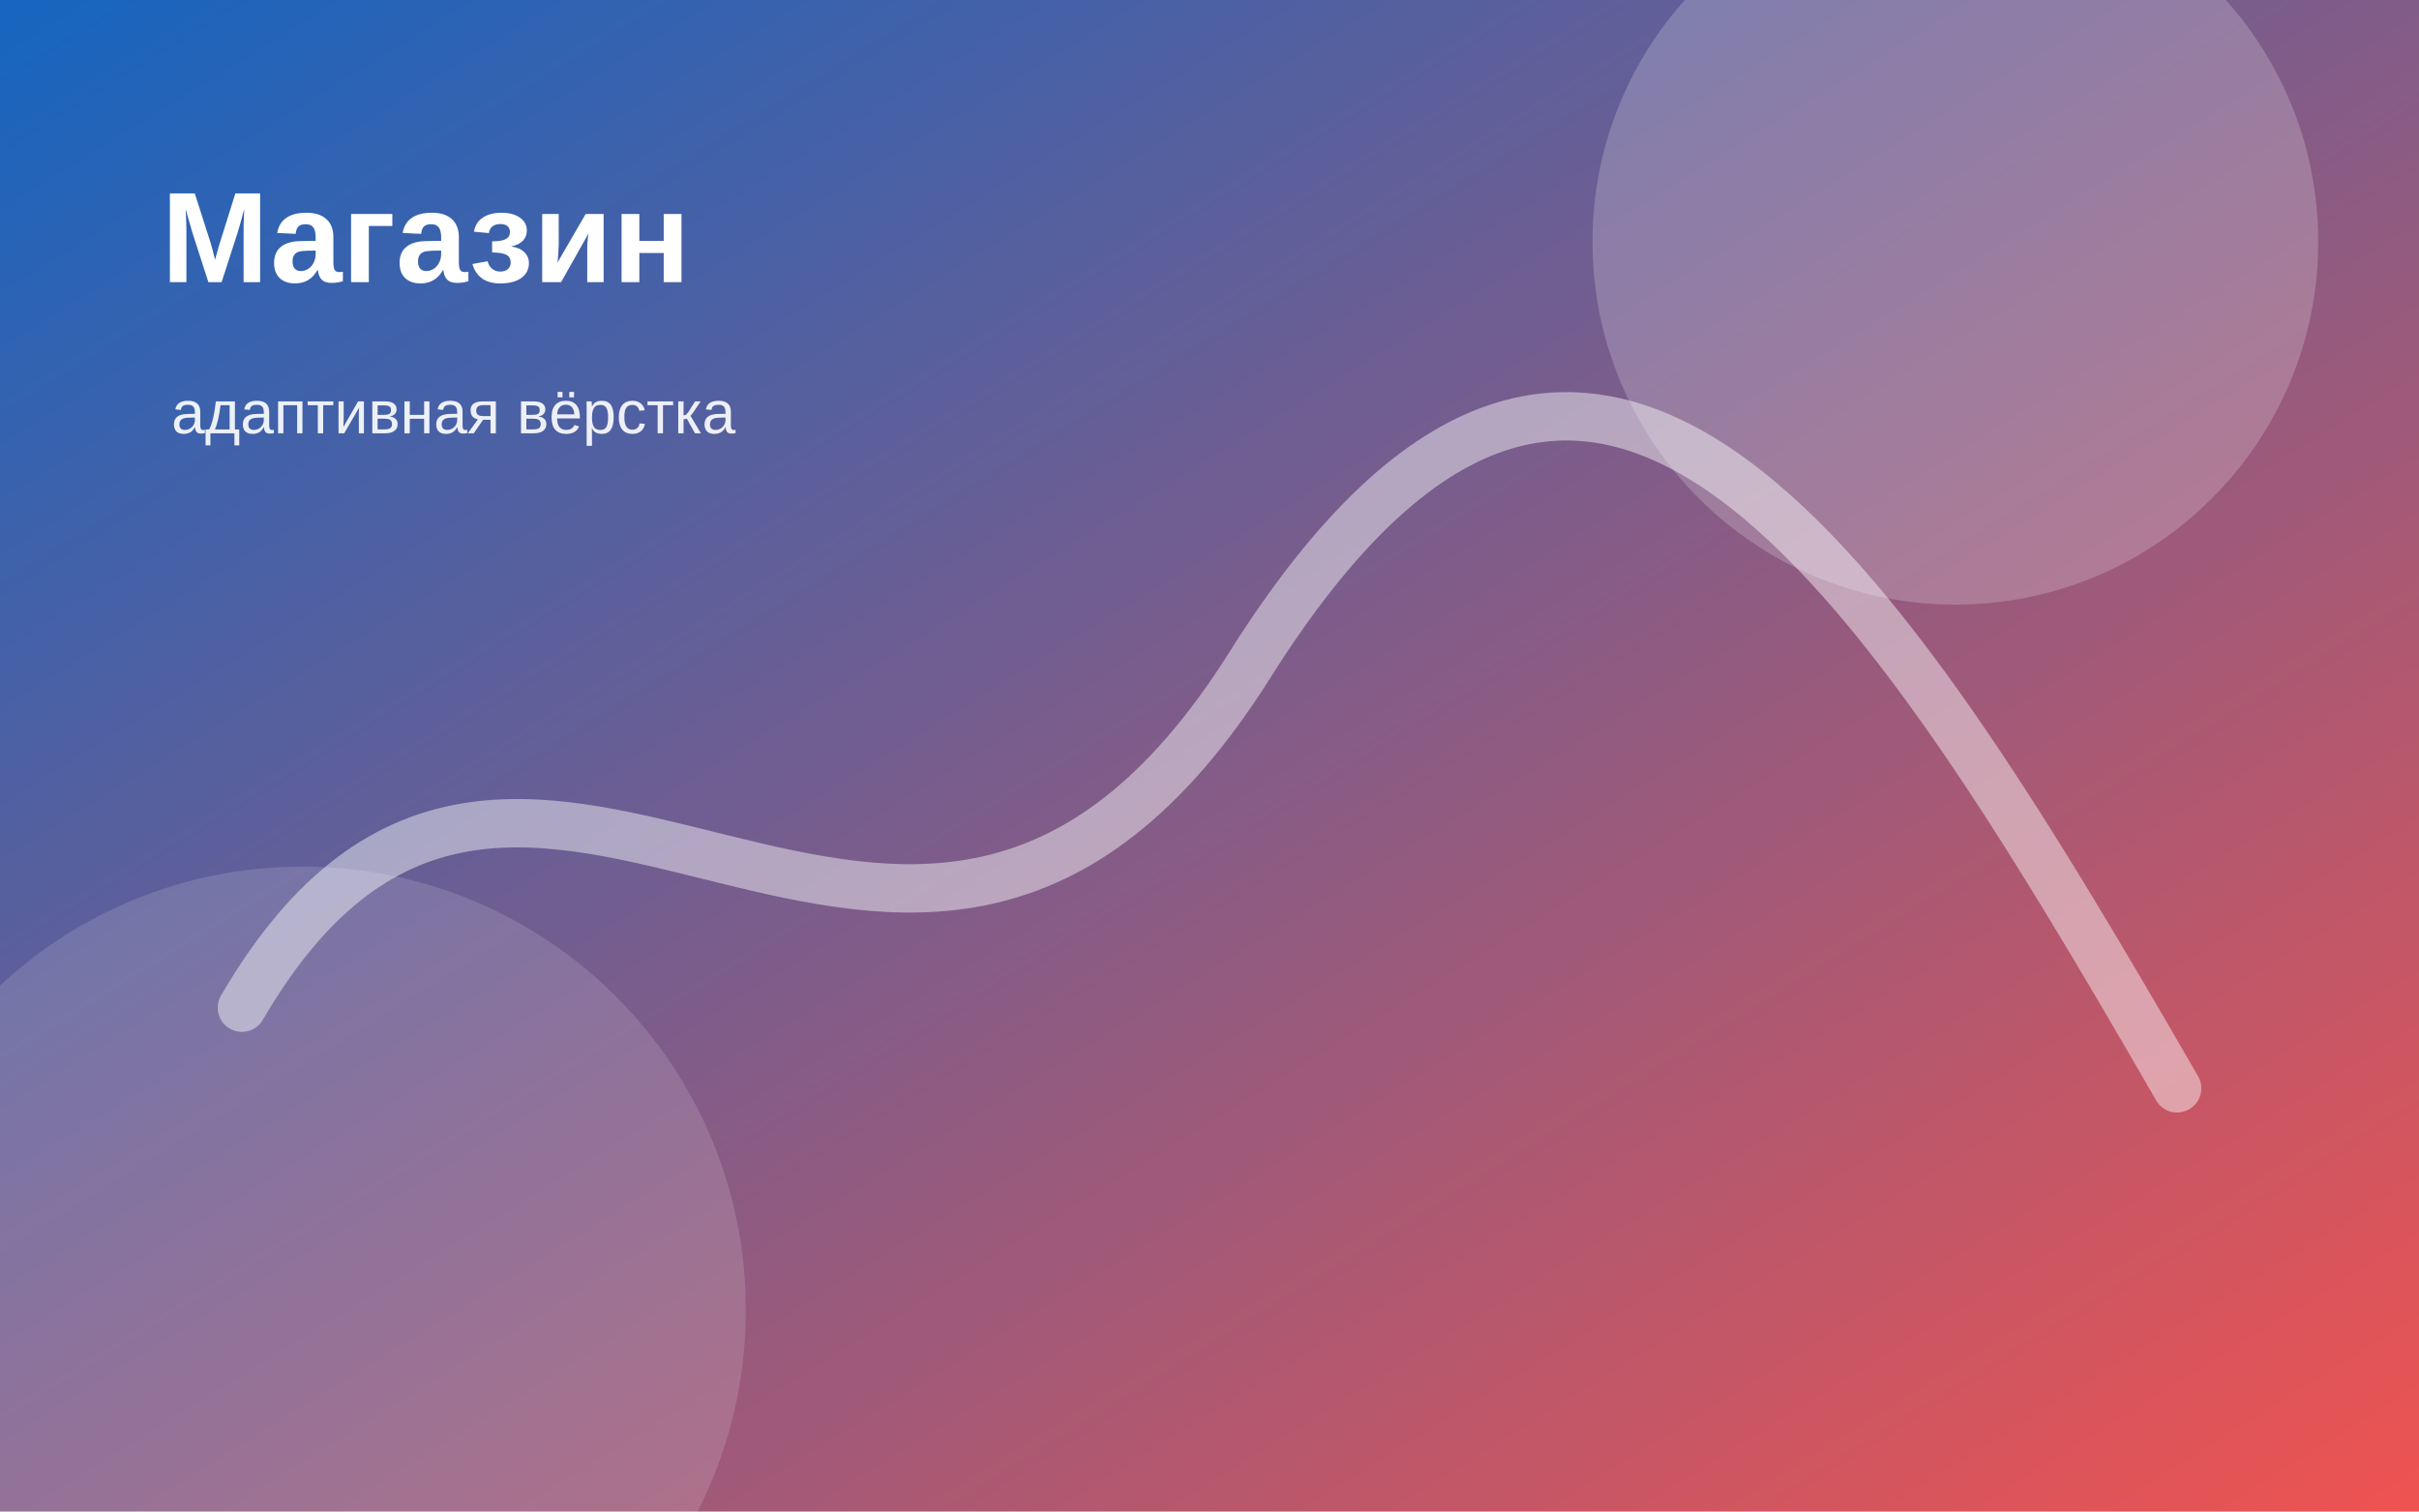
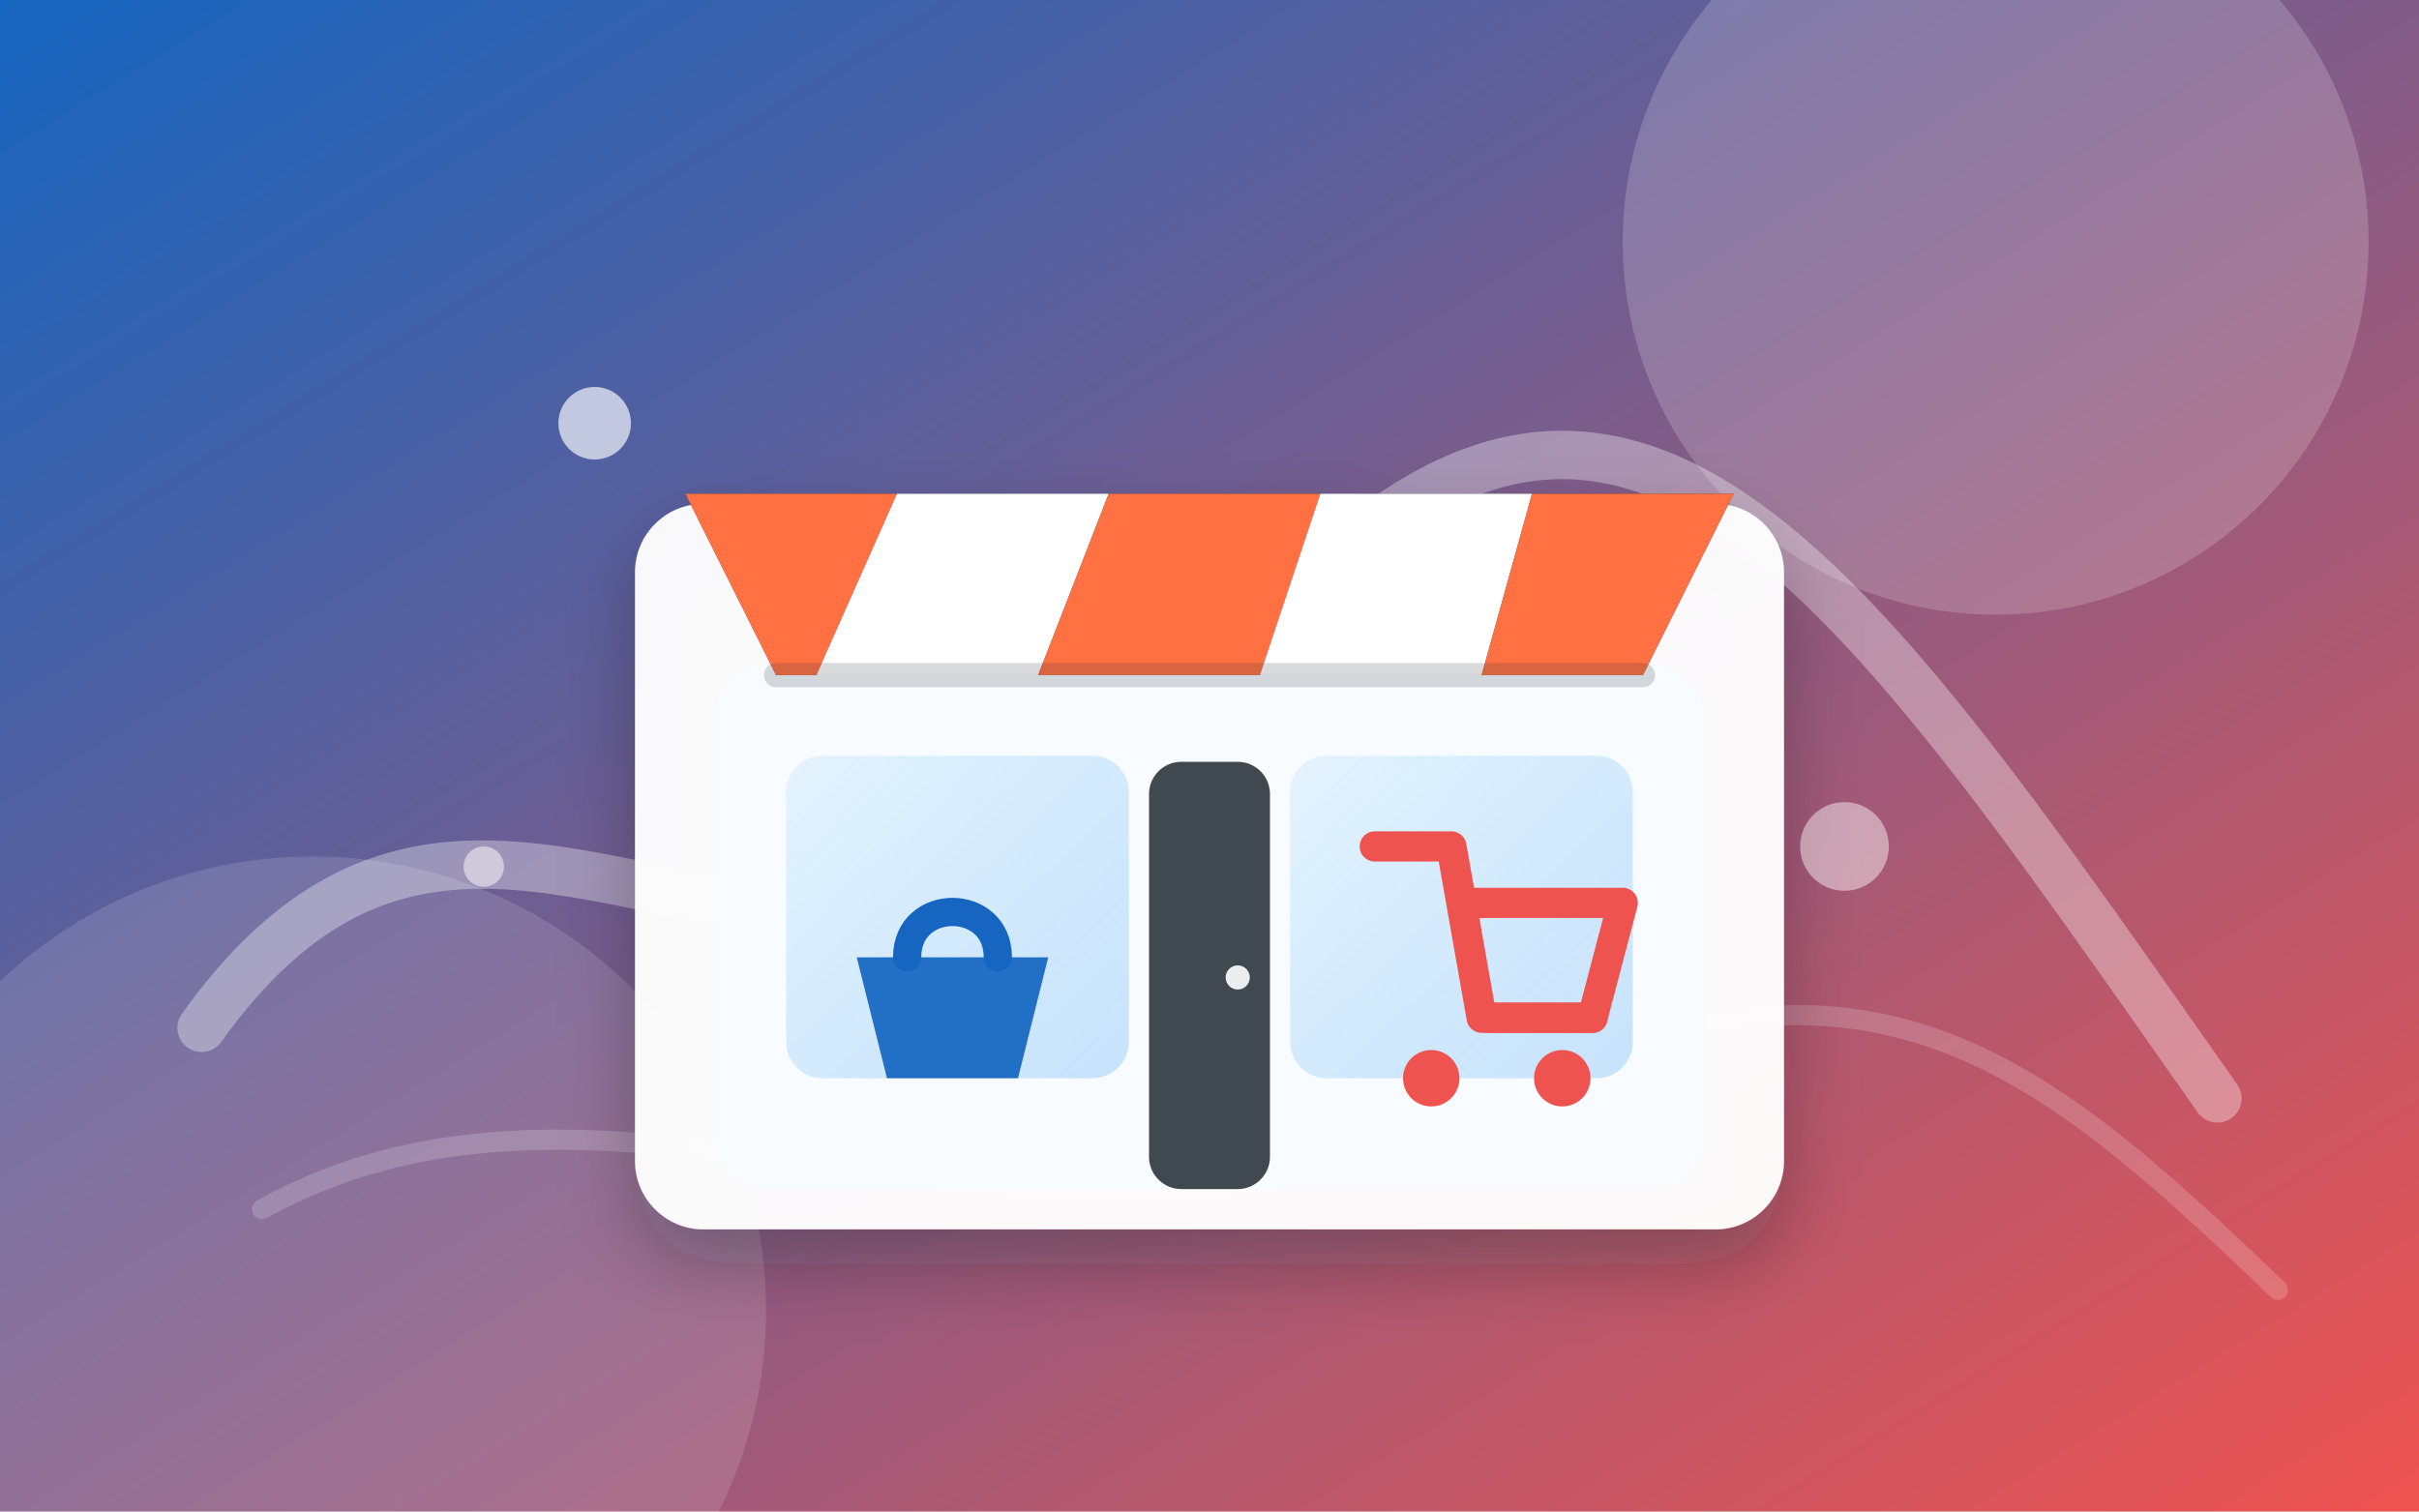
- <svg xmlns="http://www.w3.org/2000/svg" viewBox="0 0 1200 750">
+ <svg xmlns="http://www.w3.org/2000/svg" viewBox="0 0 1200 750" role="img" aria-label="Иллюстрация магазина">
  <defs>
-     <linearGradient id="g" x1="0" x2="1" y1="0" y2="1">
+     <linearGradient id="bg" x1="0" x2="1" y1="0" y2="1">
      <stop stop-color="#1565c0" />
      <stop offset="1" stop-color="#ef5350" />
    </linearGradient>
+     <linearGradient id="glass" x1="0" x2="1" y1="0" y2="1">
+       <stop stop-color="#e3f2fd" stop-opacity=".95" />
+       <stop offset="1" stop-color="#bbdefb" stop-opacity=".82" />
+     </linearGradient>
+     <filter id="shadow" x="-20%" y="-20%" width="140%" height="140%">
+       <feDropShadow dx="0" dy="18" stdDeviation="18" flood-color="#0d1b2a" flood-opacity=".28" />
+     </filter>
  </defs>
-   <rect width="1200" height="750" fill="url(#g)" />
-   <circle cx="970" cy="120" r="180" fill="rgba(255,255,255,.2)" />
-   <circle cx="150" cy="650" r="220" fill="rgba(255,255,255,.14)" />
-   <path d="M120 500 C260 260 450 600 620 330 S930 280 1080 540" fill="none" stroke="white" stroke-width="24" stroke-linecap="round" opacity=".45" />
-   <text x="80" y="140" font-family="Arial" font-size="64" font-weight="700" fill="white">Магазин</text>
-   <text x="85" y="215" font-family="Arial" font-size="30" fill="white" opacity=".9">адаптивная вёрстка</text>
+   <rect width="1200" height="750" fill="url(#bg)" />
+   <circle cx="990" cy="120" r="185" fill="#fff" opacity=".18" />
+   <circle cx="155" cy="650" r="225" fill="#fff" opacity=".13" />
+   <path d="M100 510 C250 300 405 595 600 345 S910 275 1100 545" fill="none" stroke="#fff" stroke-width="24" stroke-linecap="round" opacity=".34" />
+   <path d="M130 600 C310 500 520 660 720 555 S1005 520 1130 640" fill="none" stroke="#fff" stroke-width="10" stroke-linecap="round" opacity=".18" />
+   <g filter="url(#shadow)">
+     <rect x="315" y="250" width="570" height="360" rx="34" fill="#fff" opacity=".96" />
+     <rect x="355" y="330" width="490" height="260" rx="24" fill="#f8fbff" />
+     <path d="M340 245 H860 L815 335 H385 Z" fill="#263238" opacity=".9" />
+     <path d="M340 245 H445 L405 335 H385 Z" fill="#ff7043" />
+     <path d="M445 245 H550 L515 335 H405 Z" fill="#ffffff" />
+     <path d="M550 245 H655 L625 335 H515 Z" fill="#ff7043" />
+     <path d="M655 245 H760 L735 335 H625 Z" fill="#ffffff" />
+     <path d="M760 245 H860 L815 335 H735 Z" fill="#ff7043" />
+     <path d="M385 335 H815" stroke="#263238" stroke-width="12" stroke-linecap="round" opacity=".18" />
+     <rect x="390" y="375" width="170" height="160" rx="18" fill="url(#glass)" />
+     <rect x="640" y="375" width="170" height="160" rx="18" fill="url(#glass)" />
+     <rect x="570" y="378" width="60" height="212" rx="16" fill="#263238" opacity=".88" />
+     <circle cx="614" cy="485" r="6" fill="#fff" opacity=".9" />
+     <path d="M425 475 H520 L505 535 H440 Z" fill="#1565c0" opacity=".92" />
+     <path d="M450 475 C450 445 495 445 495 475" fill="none" stroke="#1565c0" stroke-width="14" stroke-linecap="round" />
+     <circle cx="710" cy="535" r="14" fill="#ef5350" />
+     <circle cx="775" cy="535" r="14" fill="#ef5350" />
+     <path d="M682 420 H720 L735 505 H790" fill="none" stroke="#ef5350" stroke-width="15" stroke-linecap="round" stroke-linejoin="round" />
+     <path d="M728 448 H805 L790 505 H738" fill="none" stroke="#ef5350" stroke-width="15" stroke-linecap="round" stroke-linejoin="round" />
+   </g>
+   <circle cx="295" cy="210" r="18" fill="#fff" opacity=".65" />
+   <circle cx="915" cy="420" r="22" fill="#fff" opacity=".45" />
+   <circle cx="240" cy="430" r="10" fill="#fff" opacity=".5" />
</svg>
